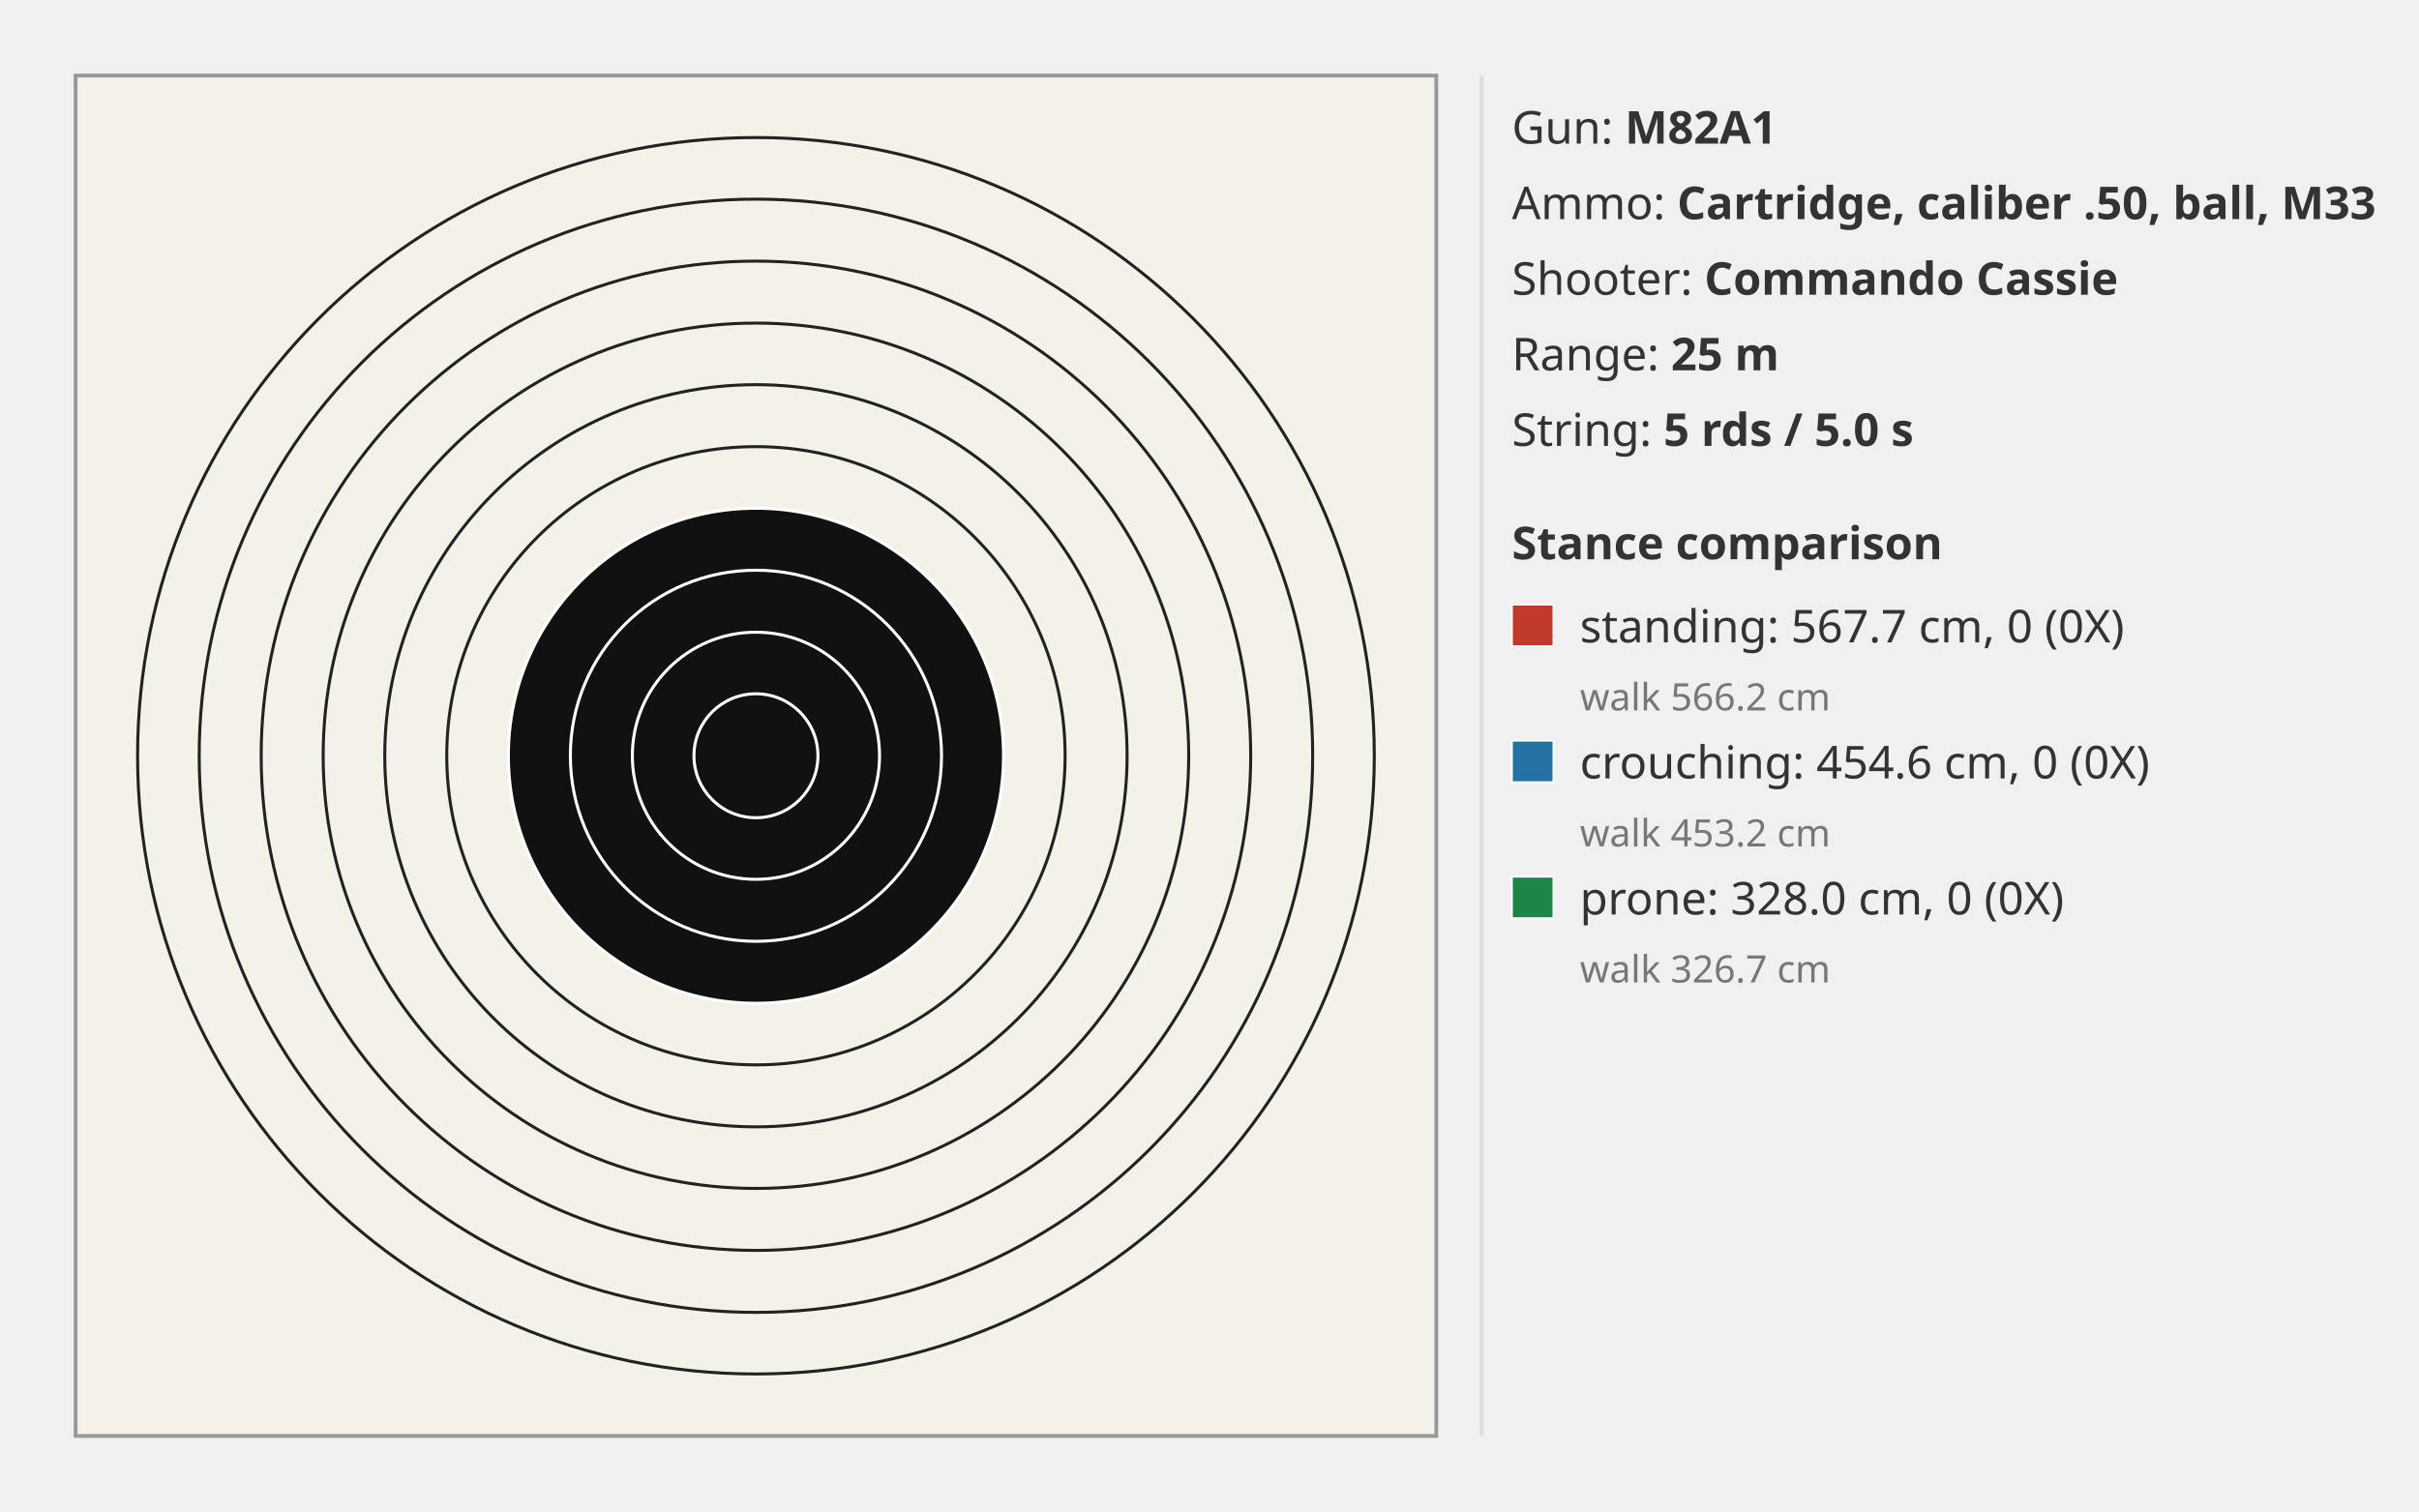
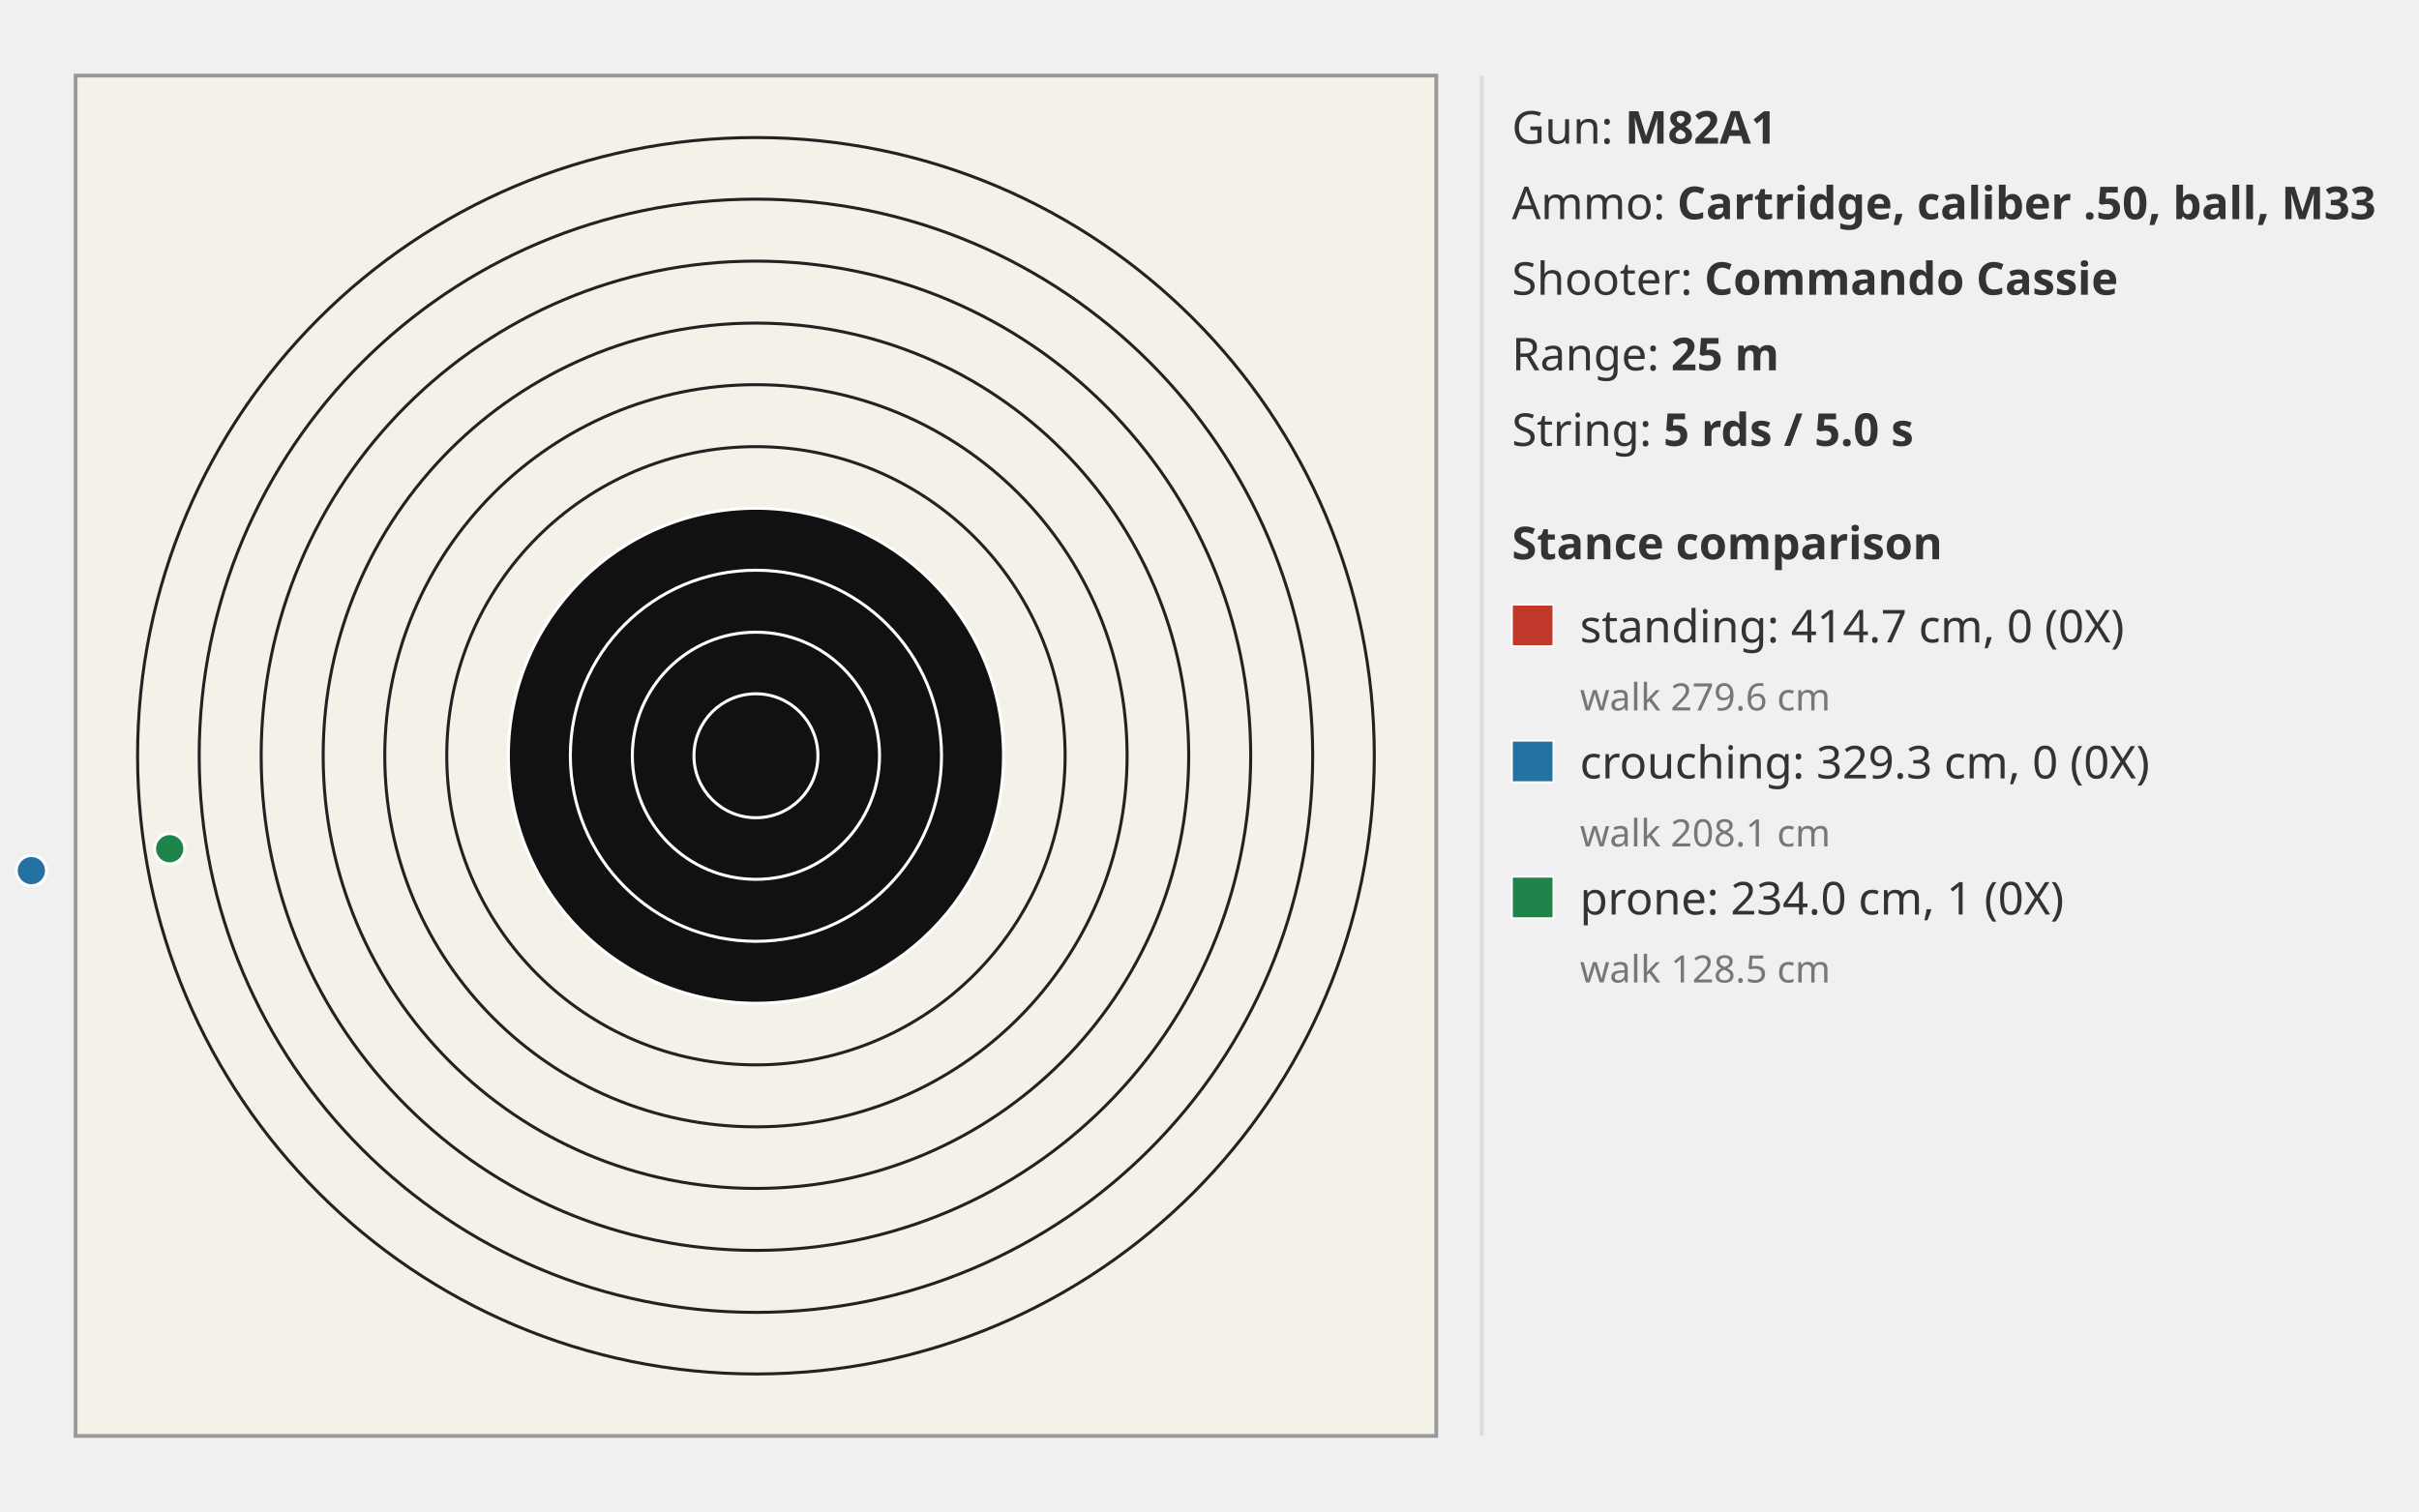
<svg xmlns="http://www.w3.org/2000/svg" width="640" height="400" viewBox="0 0 640 400">
  <rect x="20" y="20" width="360" height="360" fill="#f4f1e8" stroke="#999999" />
  <circle cx="200.0" cy="200.0" r="163.6" fill="none" stroke="#222222" stroke-width="0.8" />
  <circle cx="200.0" cy="200.0" r="147.3" fill="none" stroke="#222222" stroke-width="0.8" />
  <circle cx="200.0" cy="200.0" r="130.9" fill="none" stroke="#222222" stroke-width="0.8" />
  <circle cx="200.0" cy="200.0" r="114.5" fill="none" stroke="#222222" stroke-width="0.8" />
  <circle cx="200.0" cy="200.0" r="98.2" fill="none" stroke="#222222" stroke-width="0.8" />
  <circle cx="200.0" cy="200.0" r="81.8" fill="none" stroke="#222222" stroke-width="0.8" />
  <circle cx="200.0" cy="200.0" r="65.5" fill="#111111" stroke="#ffffff" stroke-width="0.8" />
  <circle cx="200.0" cy="200.0" r="49.1" fill="#111111" stroke="#ffffff" stroke-width="0.8" />
  <circle cx="200.0" cy="200.0" r="32.7" fill="#111111" stroke="#ffffff" stroke-width="0.8" />
  <circle cx="200.0" cy="200.0" r="16.4" fill="#111111" stroke="#ffffff" stroke-width="0.8" />
-   <circle class="shot" cx="-962.1" cy="2111.3" r="4" fill="#c0392b" stroke="#ffffff" stroke-width="0.8" />
+   <circle class="shot" cx="-24.2" cy="235.5" r="4" fill="#c0392b" stroke="#ffffff" stroke-width="0.8" />
  <circle class="shot" cx="-790.8" cy="1118.1" r="4" fill="#c0392b" stroke="#ffffff" stroke-width="0.8" />
  <circle class="shot" cx="-629.6" cy="353.1" r="4" fill="#c0392b" stroke="#ffffff" stroke-width="0.8" />
  <circle class="shot" cx="-1058.2" cy="-732.4" r="4" fill="#c0392b" stroke="#ffffff" stroke-width="0.8" />
  <circle class="shot" cx="-685.2" cy="-1594.5" r="4" fill="#c0392b" stroke="#ffffff" stroke-width="0.8" />
-   <circle class="shot" cx="-793.8" cy="1834.6" r="4" fill="#2471a3" stroke="#ffffff" stroke-width="0.8" />
+   <circle class="shot" cx="8.3" cy="230.4" r="4" fill="#2471a3" stroke="#ffffff" stroke-width="0.8" />
  <circle class="shot" cx="-647.3" cy="1022.1" r="4" fill="#2471a3" stroke="#ffffff" stroke-width="0.8" />
  <circle class="shot" cx="-509.5" cy="415.2" r="4" fill="#2471a3" stroke="#ffffff" stroke-width="0.8" />
  <circle class="shot" cx="-876.1" cy="-457.1" r="4" fill="#2471a3" stroke="#ffffff" stroke-width="0.8" />
  <circle class="shot" cx="-557.1" cy="-1131.7" r="4" fill="#2471a3" stroke="#ffffff" stroke-width="0.8" />
-   <circle class="shot" cx="-603.9" cy="1522.2" r="4" fill="#1e8449" stroke="#ffffff" stroke-width="0.8" />
+   <circle class="shot" cx="44.9" cy="224.6" r="4" fill="#1e8449" stroke="#ffffff" stroke-width="0.8" />
  <circle class="shot" cx="-485.4" cy="913.7" r="4" fill="#1e8449" stroke="#ffffff" stroke-width="0.8" />
  <circle class="shot" cx="-373.9" cy="484.6" r="4" fill="#1e8449" stroke="#ffffff" stroke-width="0.8" />
  <circle class="shot" cx="-670.4" cy="-149.5" r="4" fill="#1e8449" stroke="#ffffff" stroke-width="0.8" />
  <circle class="shot" cx="-412.4" cy="-616.3" r="4" fill="#1e8449" stroke="#ffffff" stroke-width="0.8" />
  <line x1="392" y1="20" x2="392" y2="380" stroke="#dddddd" />
  <text x="400" y="38" font-family="sans-serif" font-size="12" fill="#333333">Gun: <tspan font-weight="bold">M82A1</tspan>
  </text>
  <text x="400" y="58" font-family="sans-serif" font-size="12" fill="#333333">Ammo: <tspan font-weight="bold">Cartridge, caliber .50, ball, M33</tspan>
  </text>
  <text x="400" y="78" font-family="sans-serif" font-size="12" fill="#333333">Shooter: <tspan font-weight="bold">Commando Cassie</tspan>
  </text>
  <text x="400" y="98" font-family="sans-serif" font-size="12" fill="#333333">Range: <tspan font-weight="bold">25 m</tspan>
  </text>
  <text x="400" y="118" font-family="sans-serif" font-size="12" fill="#333333">String: <tspan font-weight="bold">5 rds / 5.0 s</tspan>
  </text>
  <text x="400" y="148" font-family="sans-serif" font-size="12" font-weight="bold" fill="#333333">Stance comparison</text>
  <rect x="400" y="160" width="11" height="11" fill="#c0392b" stroke="#ffffff" stroke-width="0.5" />
-   <text x="418" y="170" font-family="sans-serif" font-size="12" fill="#333333">standing: 567.7 cm, 0 (0X)</text>
-   <text x="418" y="188" font-family="sans-serif" font-size="10" fill="#777777">walk 566.2 cm</text>
+   <text x="418" y="170" font-family="sans-serif" font-size="12" fill="#333333">standing: 414.7 cm, 0 (0X)</text>
+   <text x="418" y="188" font-family="sans-serif" font-size="10" fill="#777777">walk 279.6 cm</text>
  <rect x="400" y="196" width="11" height="11" fill="#2471a3" stroke="#ffffff" stroke-width="0.5" />
-   <text x="418" y="206" font-family="sans-serif" font-size="12" fill="#333333">crouching: 454.6 cm, 0 (0X)</text>
-   <text x="418" y="224" font-family="sans-serif" font-size="10" fill="#777777">walk 453.2 cm</text>
+   <text x="418" y="206" font-family="sans-serif" font-size="12" fill="#333333">crouching: 329.3 cm, 0 (0X)</text>
+   <text x="418" y="224" font-family="sans-serif" font-size="10" fill="#777777">walk 208.1 cm</text>
  <rect x="400" y="232" width="11" height="11" fill="#1e8449" stroke="#ffffff" stroke-width="0.5" />
-   <text x="418" y="242" font-family="sans-serif" font-size="12" fill="#333333">prone: 328.0 cm, 0 (0X)</text>
-   <text x="418" y="260" font-family="sans-serif" font-size="10" fill="#777777">walk 326.7 cm</text>
+   <text x="418" y="242" font-family="sans-serif" font-size="12" fill="#333333">prone: 234.0 cm, 1 (0X)</text>
+   <text x="418" y="260" font-family="sans-serif" font-size="10" fill="#777777">walk 128.5 cm</text>
</svg>
